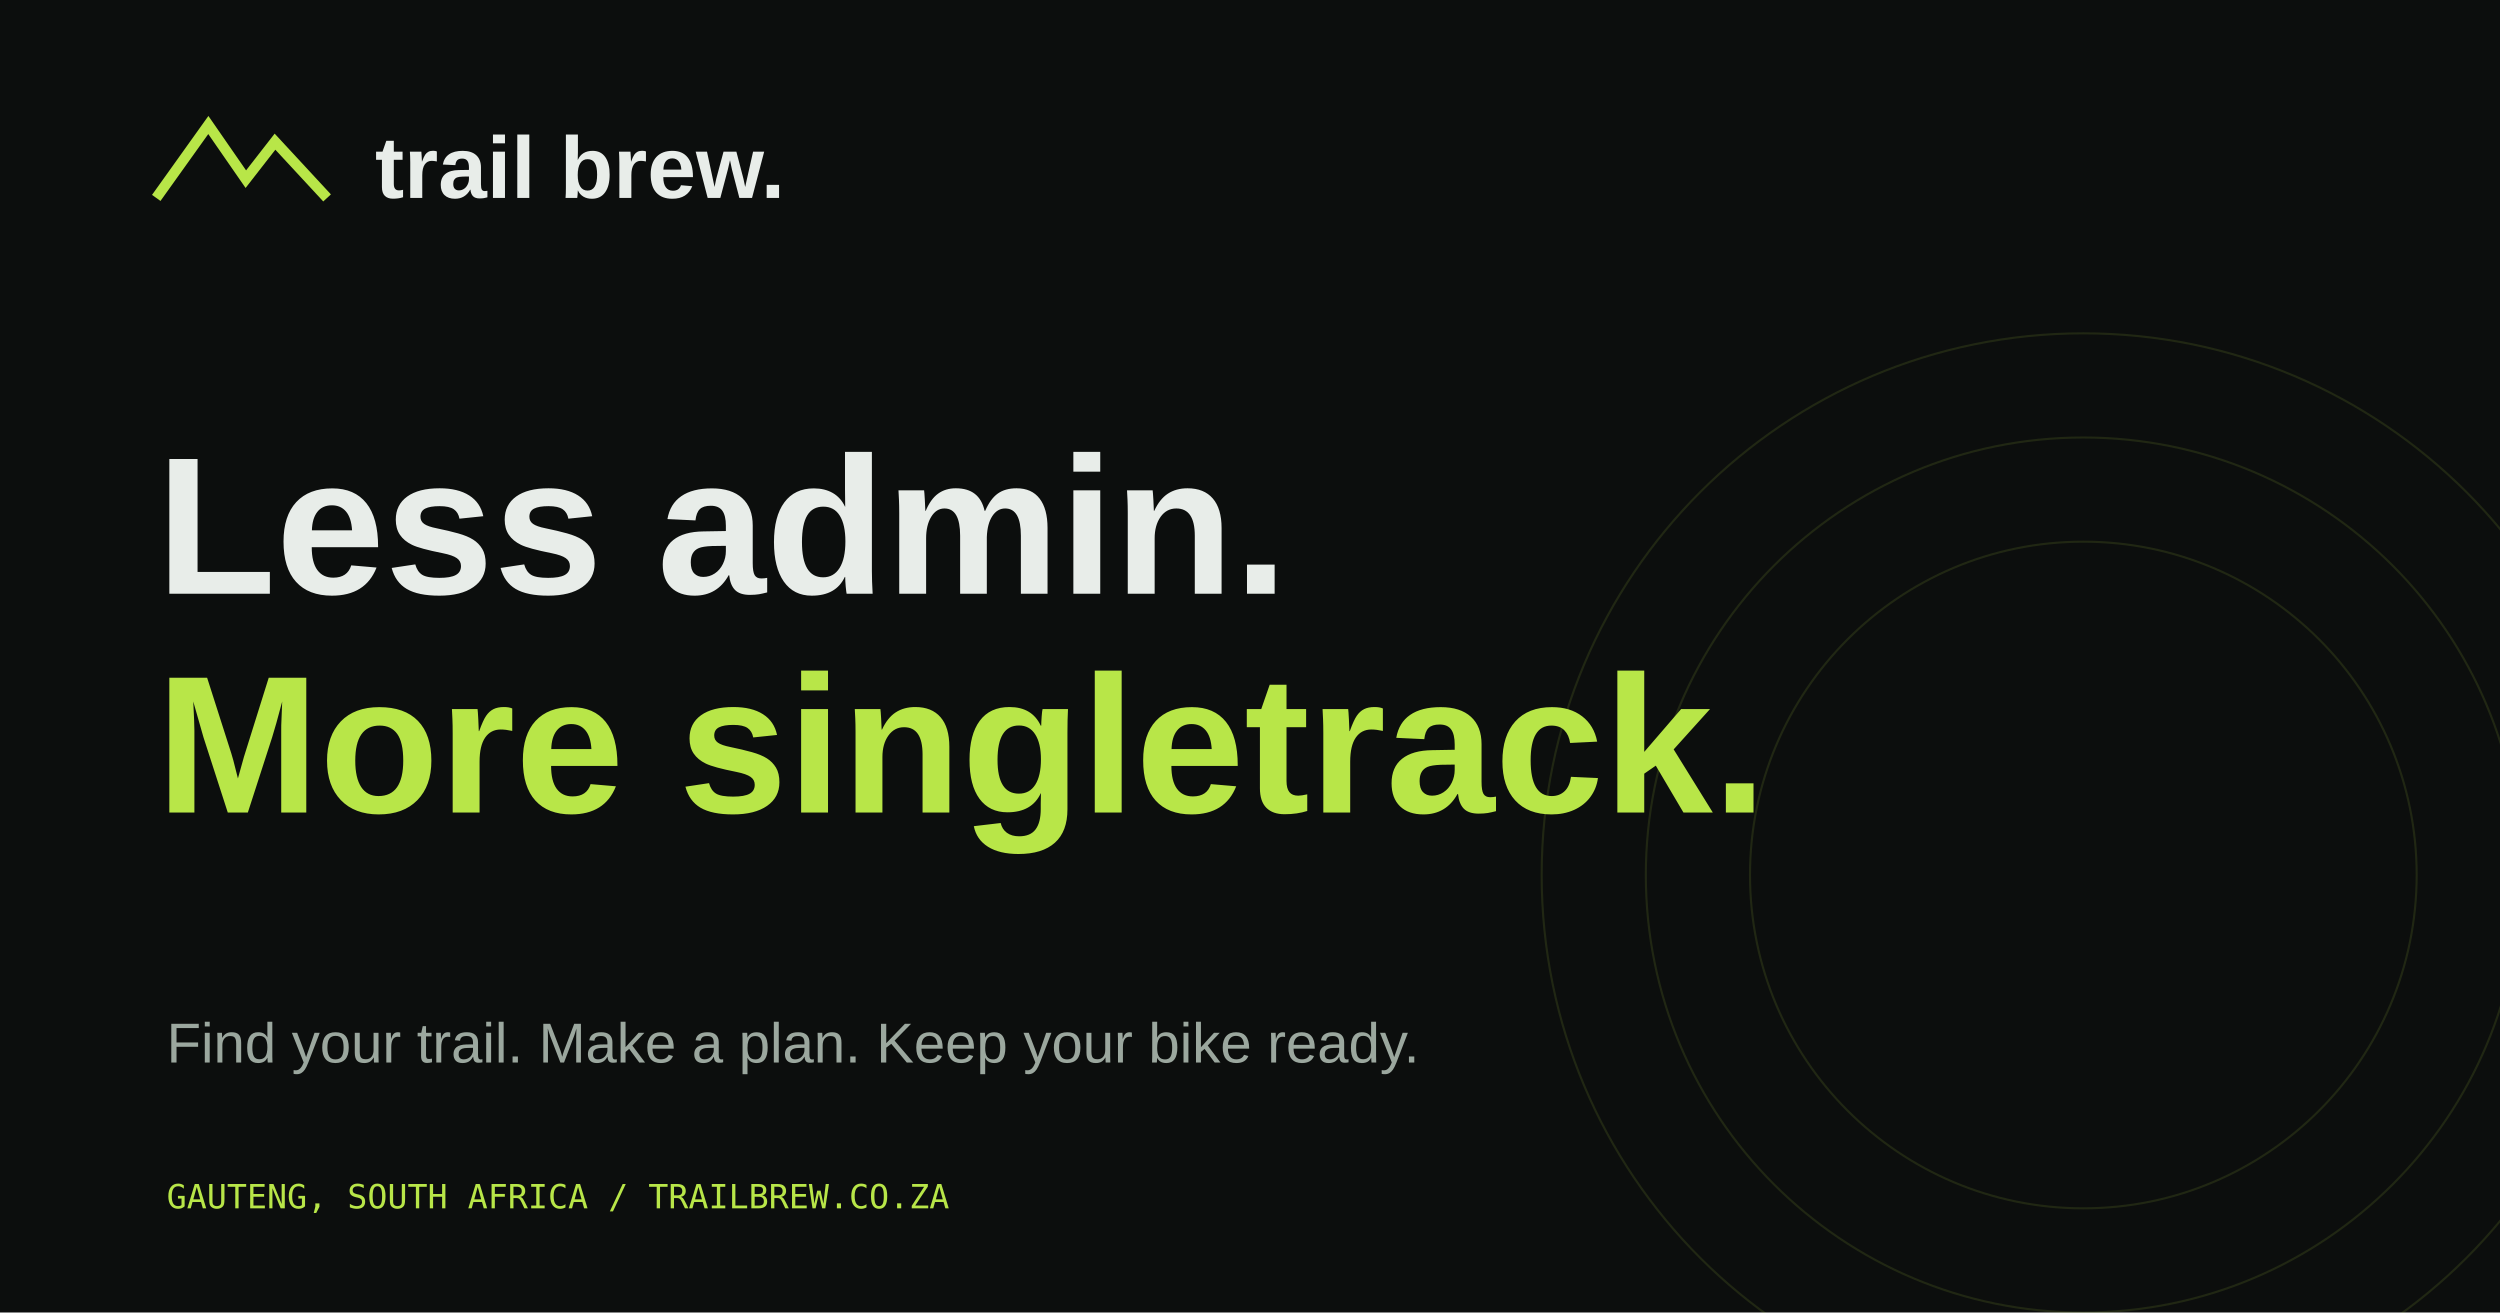
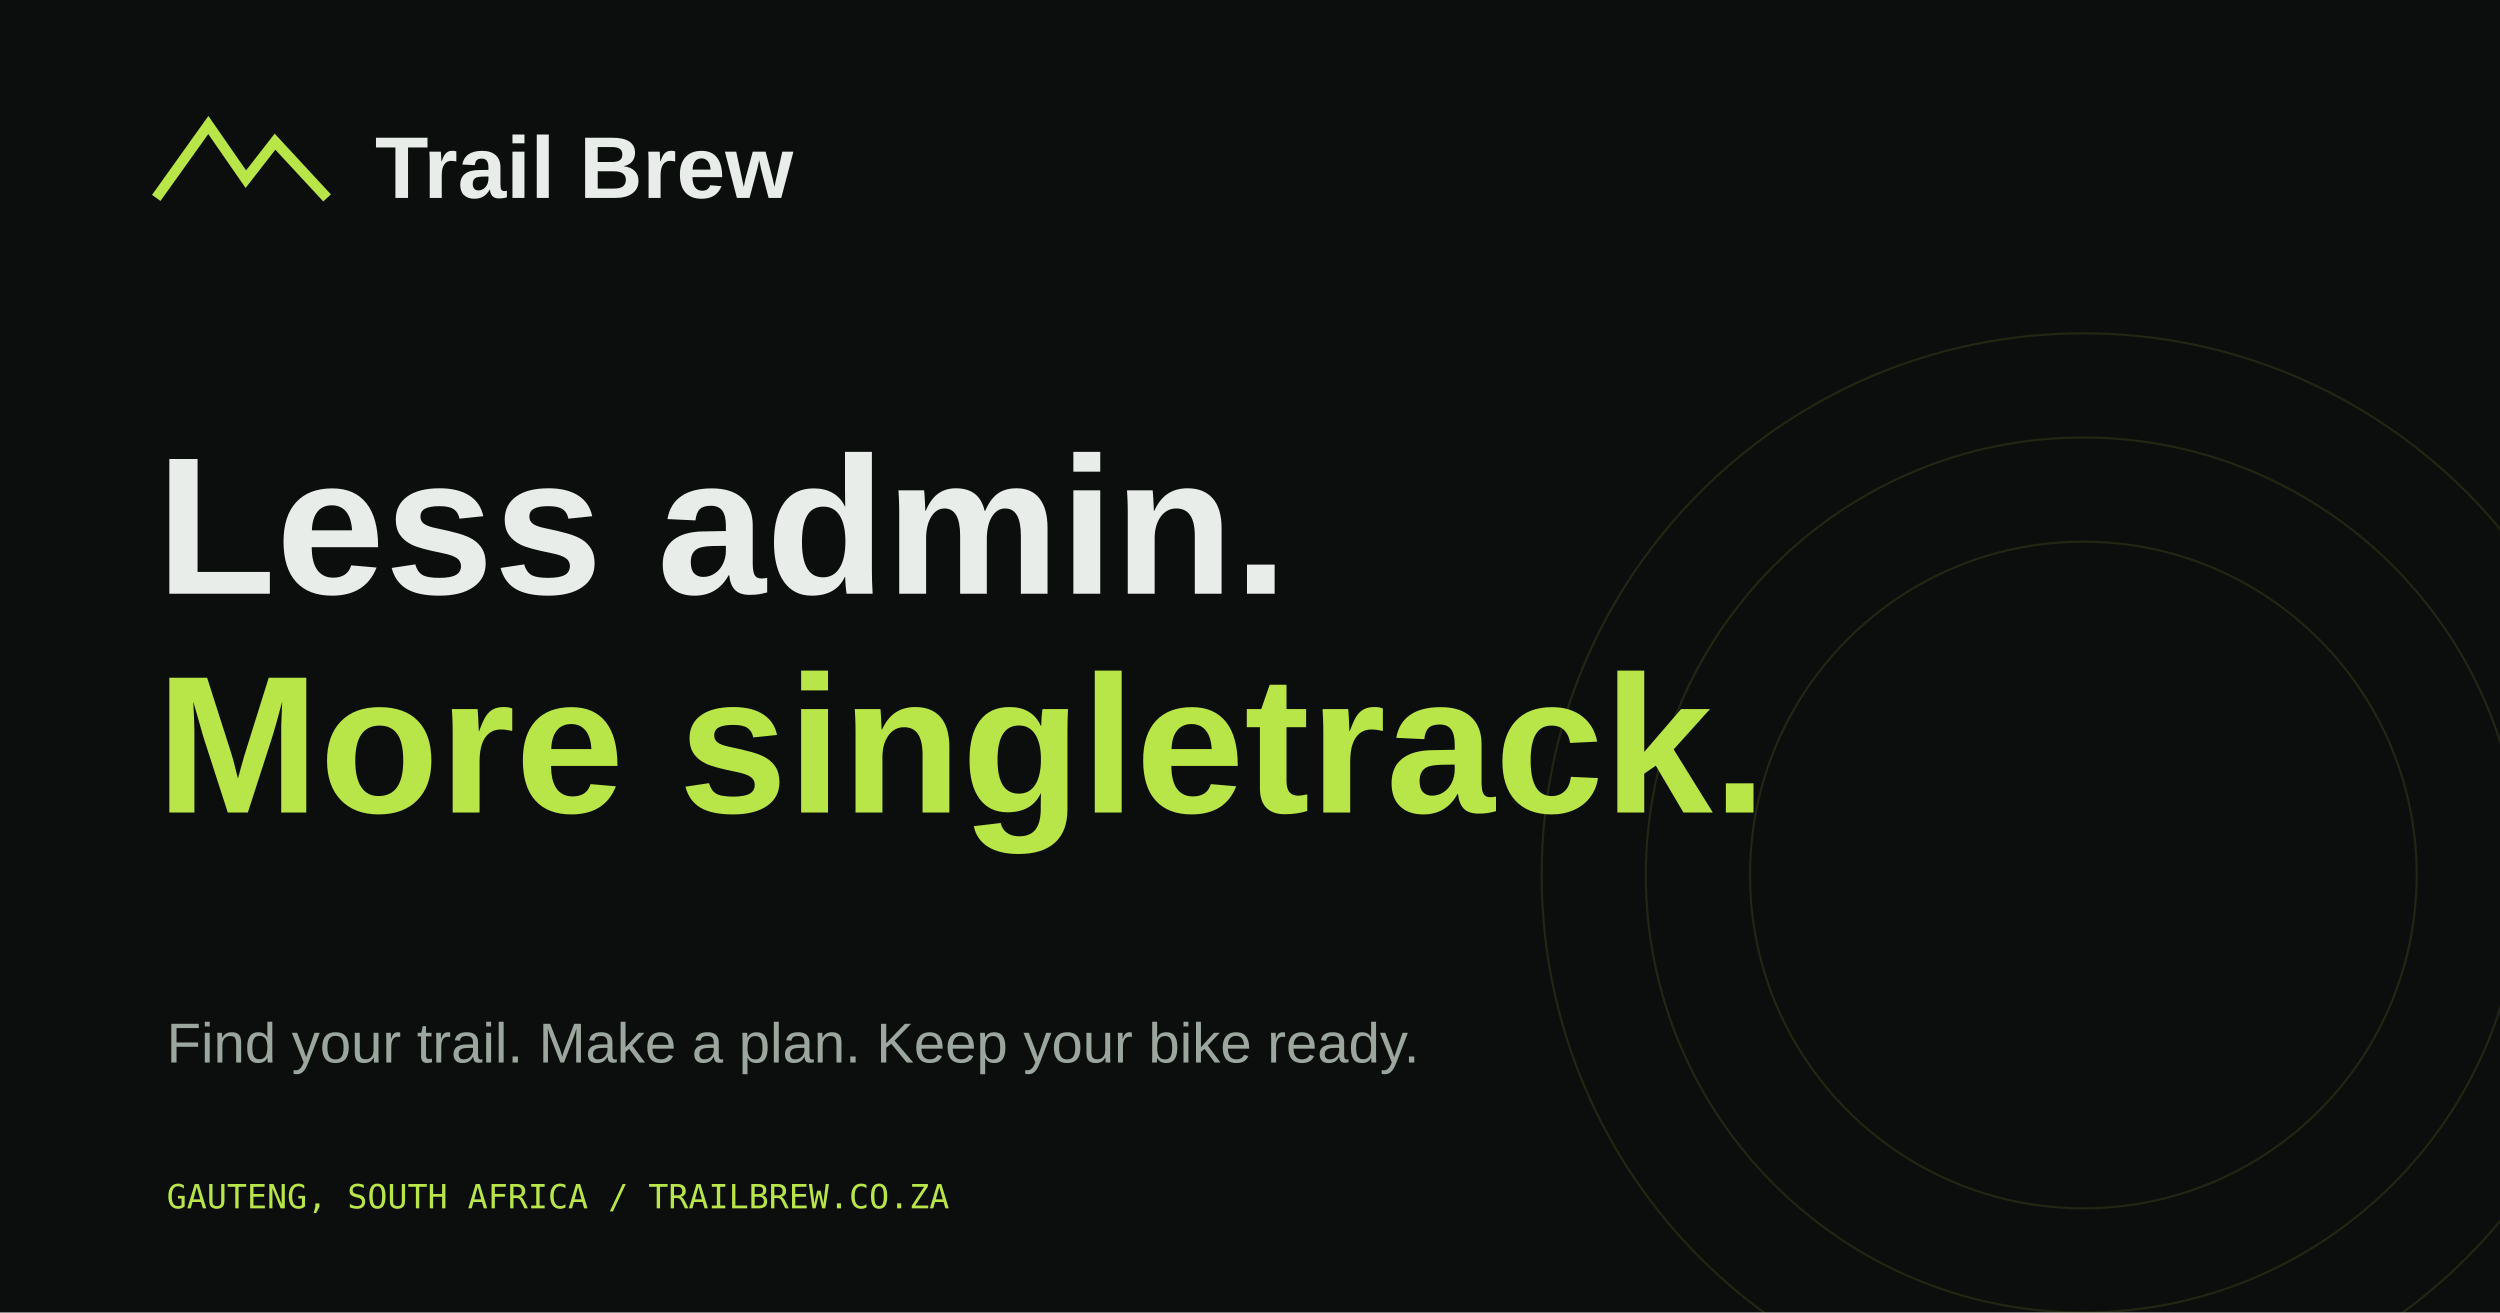
<svg xmlns="http://www.w3.org/2000/svg" width="1200" height="630" viewBox="0 0 1200 630">
  <rect width="1200" height="630" fill="#0c0e0d" />
  <g fill="none" stroke="#b8e648" opacity=".12">
    <circle cx="1000" cy="420" r="260" />
    <circle cx="1000" cy="420" r="210" />
    <circle cx="1000" cy="420" r="160" />
  </g>
  <path d="M75 95l25-35 18 26 14-18 25 27" stroke="#b8e648" stroke-width="5" fill="none" />
-   <text x="180" y="95" fill="#e8ede9" font-family="Arial,sans-serif" font-weight="bold" font-size="42">trail brew.</text>
+   <text x="180" y="95" fill="#e8ede9" font-family="Arial,sans-serif" font-weight="bold" font-size="42">Trail Brew</text>
  <text x="75" y="285" fill="#e8ede9" font-family="Arial,sans-serif" font-weight="bold" font-size="94">Less admin.</text>
  <text x="75" y="390" fill="#b8e648" font-family="Arial,sans-serif" font-weight="bold" font-size="94">More singletrack.</text>
  <text x="80" y="510" fill="#9ba79e" font-family="Arial,sans-serif" font-size="27">Find your trail. Make a plan. Keep your bike ready.</text>
  <text x="80" y="580" fill="#b8e648" font-family="monospace" font-size="16">GAUTENG, SOUTH AFRICA  /  TRAILBREW.CO.ZA</text>
</svg>
